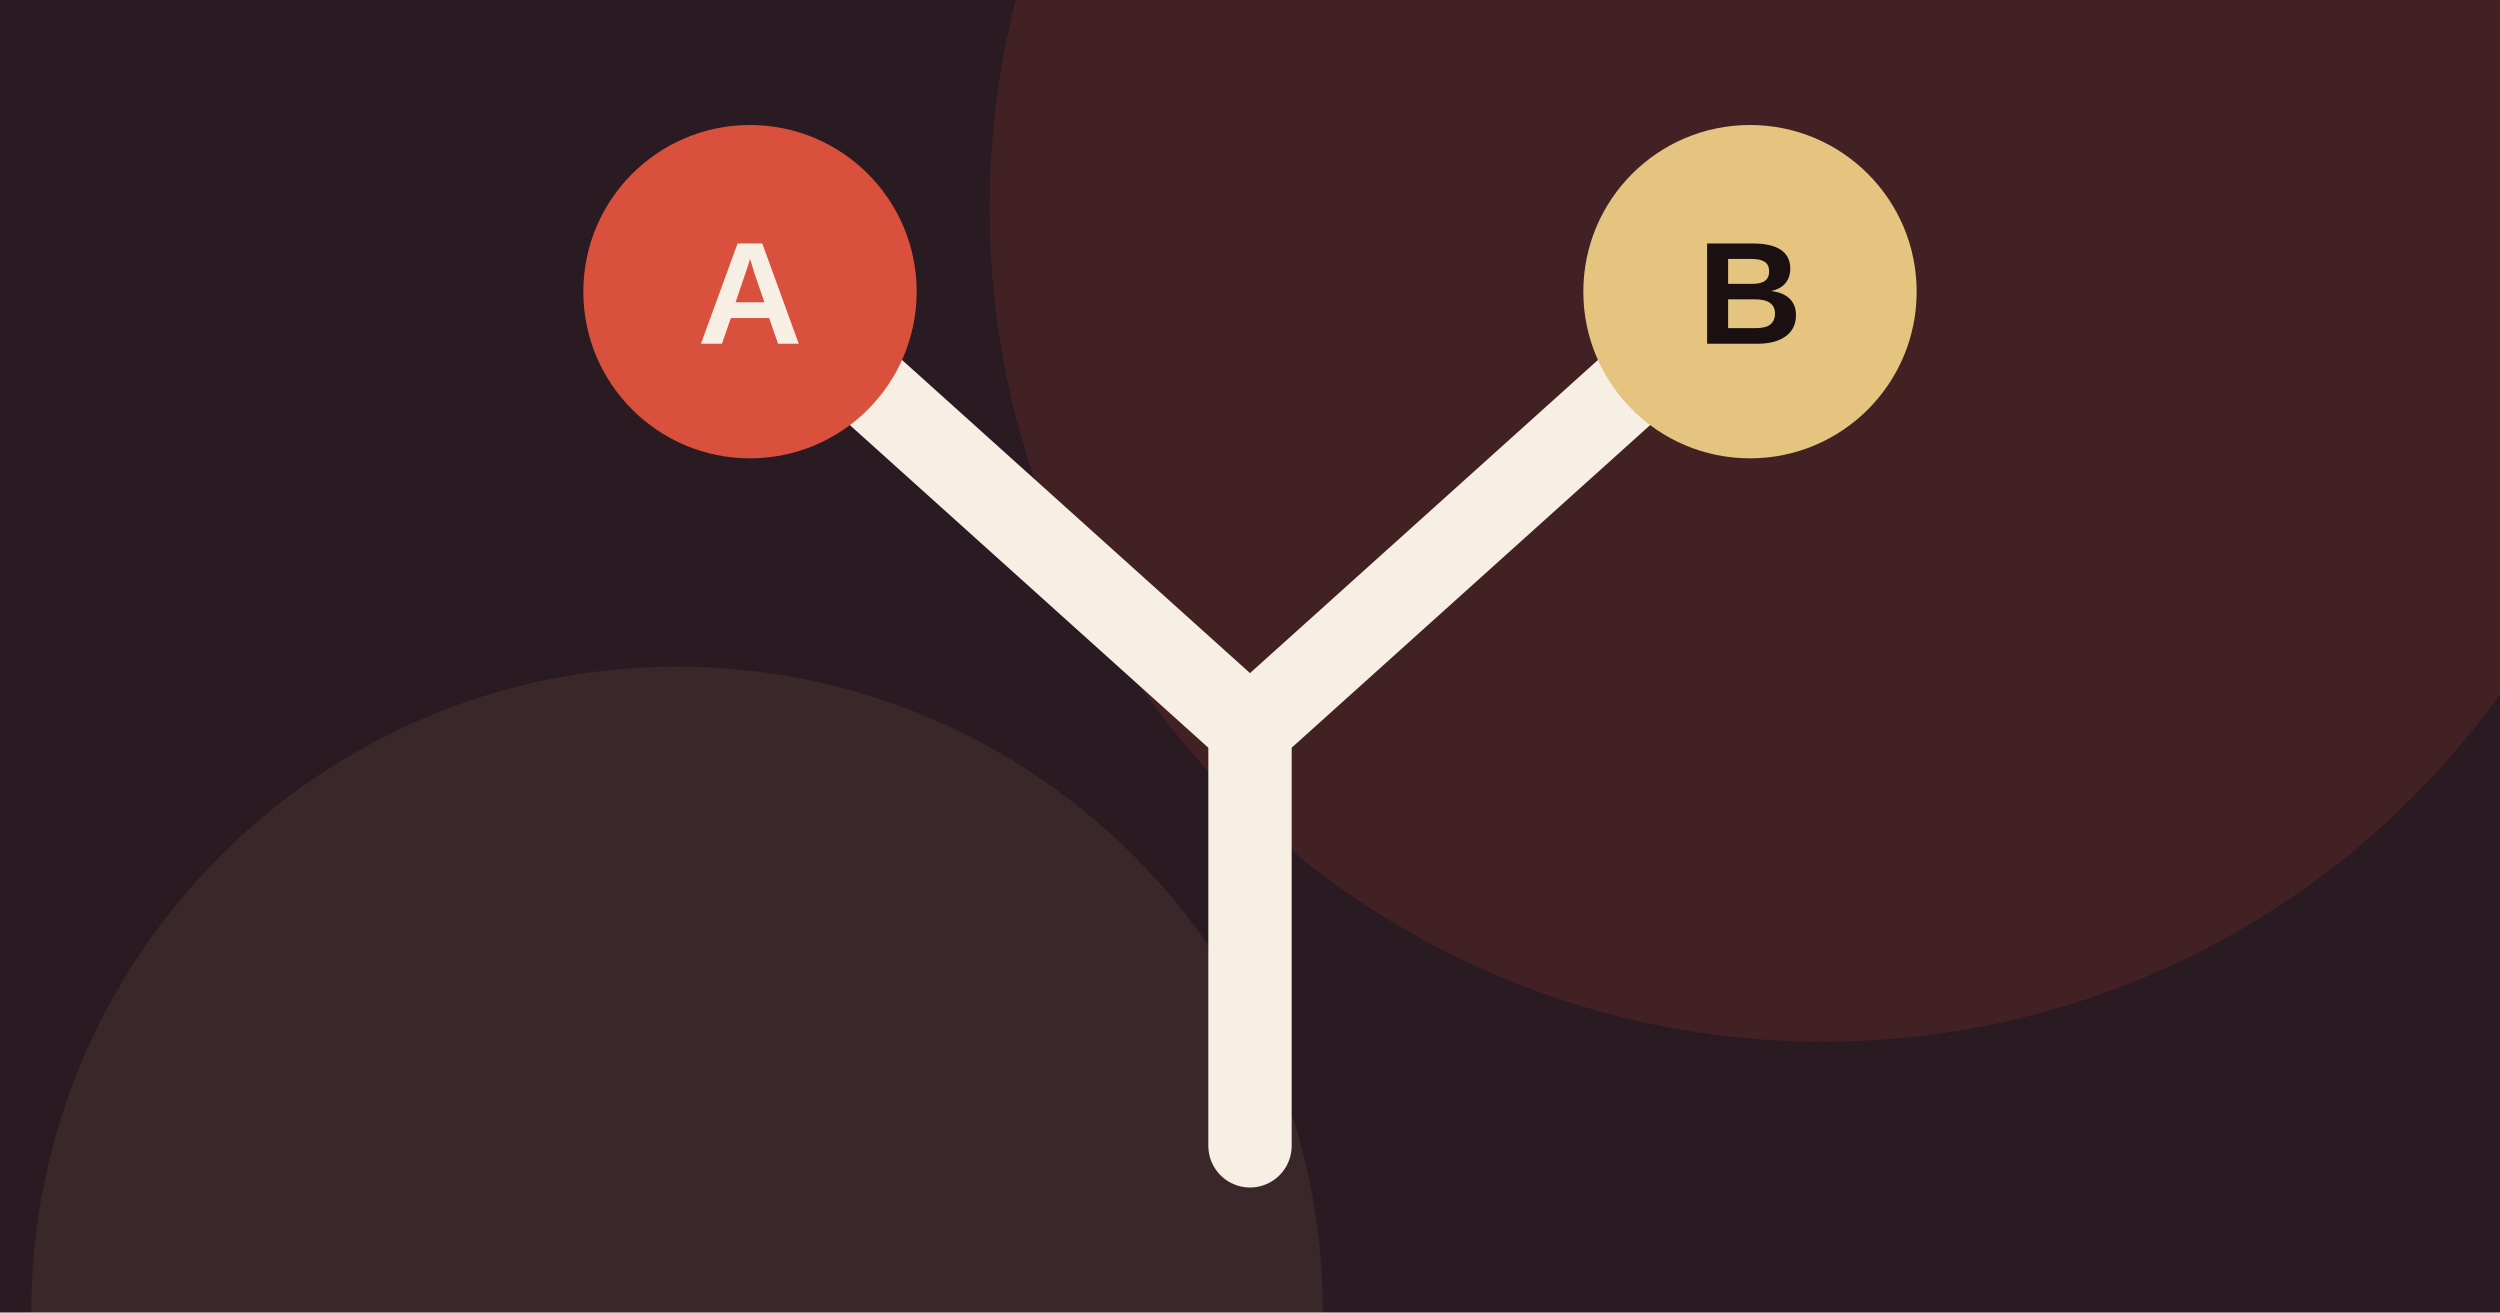
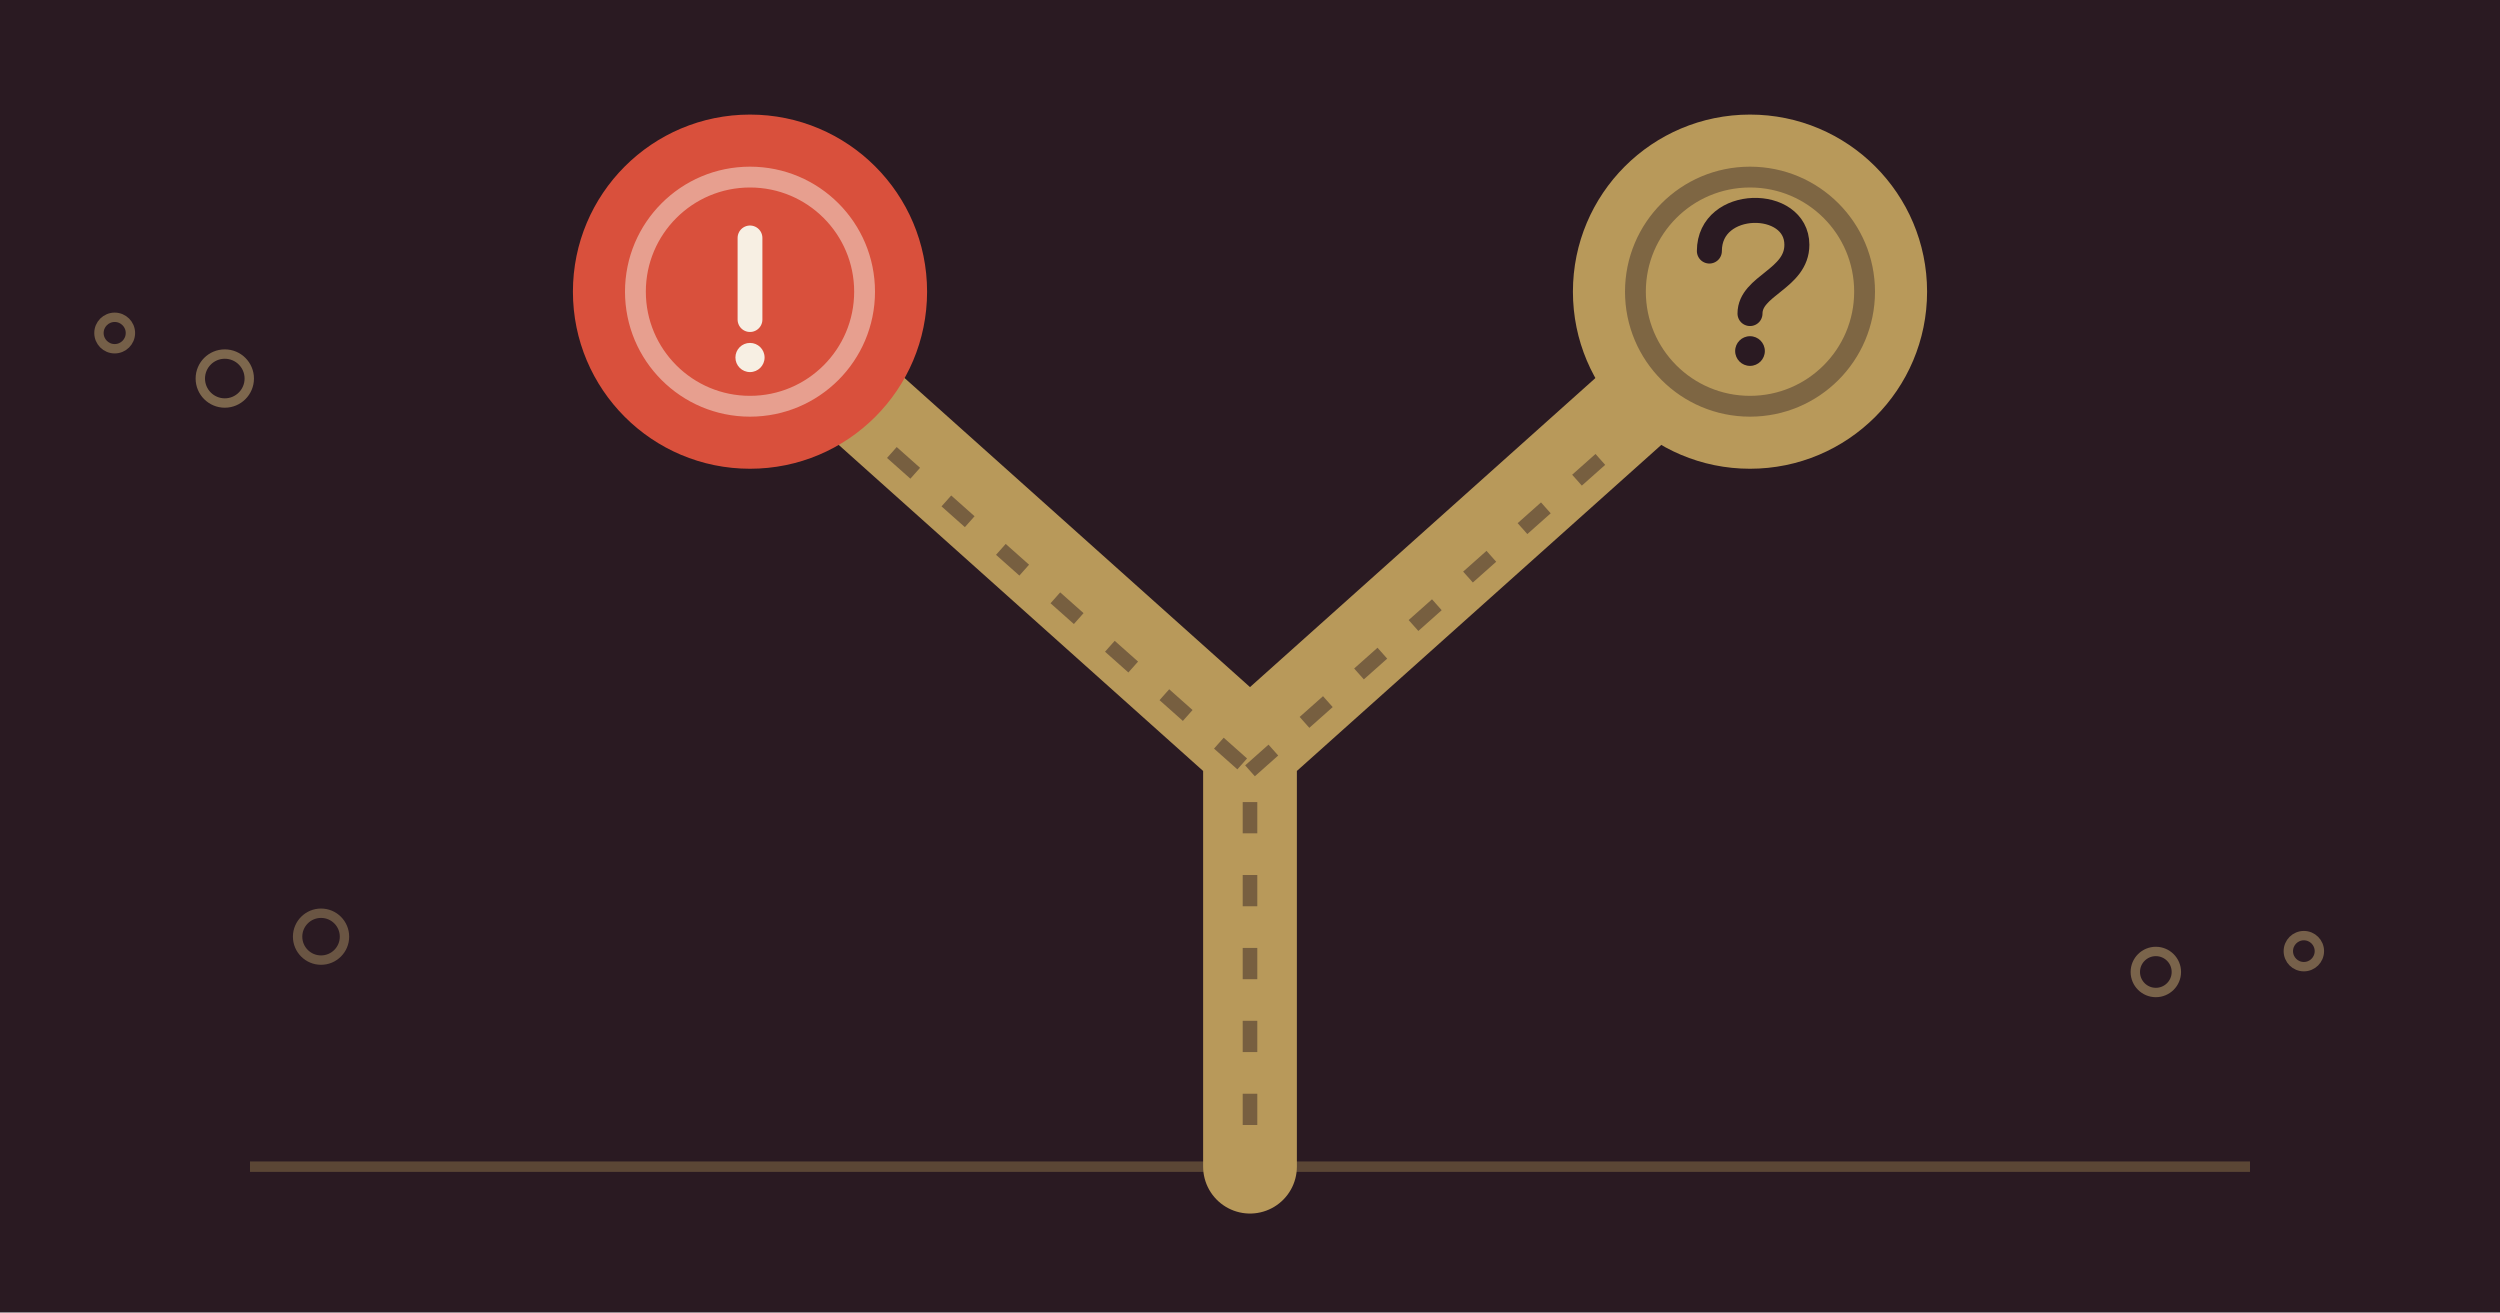
<svg xmlns="http://www.w3.org/2000/svg" viewBox="0 0 240 126" width="240" height="126">
  <rect width="240" height="126" fill="#2A1A22" />
-   <circle cx="175" cy="20" r="80" fill="#D9503C" opacity=".14" />
-   <circle cx="65" cy="126" r="62" fill="#E4C47F" opacity=".08" />
-   <path d="M120 110 L120 70 L80 34 M120 70 L160 34" stroke="#F7EFE3" stroke-width="8" fill="none" stroke-linecap="round" stroke-linejoin="round" />
-   <circle cx="72" cy="28" r="16" fill="#D9503C" />
-   <circle cx="168" cy="28" r="16" fill="#E4C47F" />
-   <text x="72" y="33" font-size="14" fill="#F7EFE3" font-family="Arial,Helvetica,sans-serif" font-weight="700" text-anchor="middle">A</text>
-   <text x="168" y="33" font-size="14" fill="#1A1012" font-family="Arial,Helvetica,sans-serif" font-weight="700" text-anchor="middle">B</text>
+   <circle cx="30.82" cy="89.92" r="2.25" fill="none" stroke="#D4B77A" stroke-opacity="0.38" stroke-width=".9" />
+   <circle cx="21.58" cy="36.34" r="2.35" fill="none" stroke="#D4B77A" stroke-opacity="0.49" stroke-width=".9" />
+   <circle cx="11.01" cy="31.97" r="1.51" fill="none" stroke="#D4B77A" stroke-opacity="0.44" stroke-width=".9" />
+   <circle cx="221.17" cy="91.31" r="1.49" fill="none" stroke="#D4B77A" stroke-opacity="0.45" stroke-width=".9" />
+   <circle cx="206.96" cy="93.31" r="1.97" fill="none" stroke="#D4B77A" stroke-opacity="0.47" stroke-width=".9" />
+   <line x1="24" y1="112" x2="216" y2="112" stroke="#B8995A" stroke-opacity=".35" stroke-width="1" />
+   <path d="M120 112 L120 72 L82 38 M120 72 L158 38" stroke="#B8995A" stroke-width="9" fill="none" stroke-linecap="round" stroke-linejoin="round" />
+   <path d="M120 108 L120 74 L84 42 M120 74 L156 42" stroke="#2A1A22" stroke-opacity=".45" stroke-width="1.4" stroke-dasharray="3 4" fill="none" />
+   <circle cx="72" cy="28" r="17" fill="#D9503C" />
+   <circle cx="72" cy="28" r="11" fill="none" stroke="#F7EFE3" stroke-opacity=".5" stroke-width="2" />
+   <circle cx="168" cy="28" r="17" fill="#B8995A" />
+   <circle cx="168" cy="28" r="11" fill="none" stroke="#2A1A22" stroke-opacity=".4" stroke-width="2" />
+   <g transform="translate(72 29) scale(14)">
+     <line y1="-.44" y2=".12" stroke="#F7EFE3" stroke-width=".17" stroke-linecap="round" />
+     <circle cy=".38" r=".1" fill="#F7EFE3" />
+   </g>
+   <g transform="translate(168 28) scale(15)">
+     <path d="M-.26 -.26 C-.26 -.6 .3 -.6 .3 -.3 C.3 -.08 0 -.04 0 .14" fill="none" stroke="#2A1A22" stroke-width=".16" stroke-linecap="round" stroke-linejoin="round" />
+     <circle cy=".38" r=".095" fill="#2A1A22" />
+   </g>
</svg>
